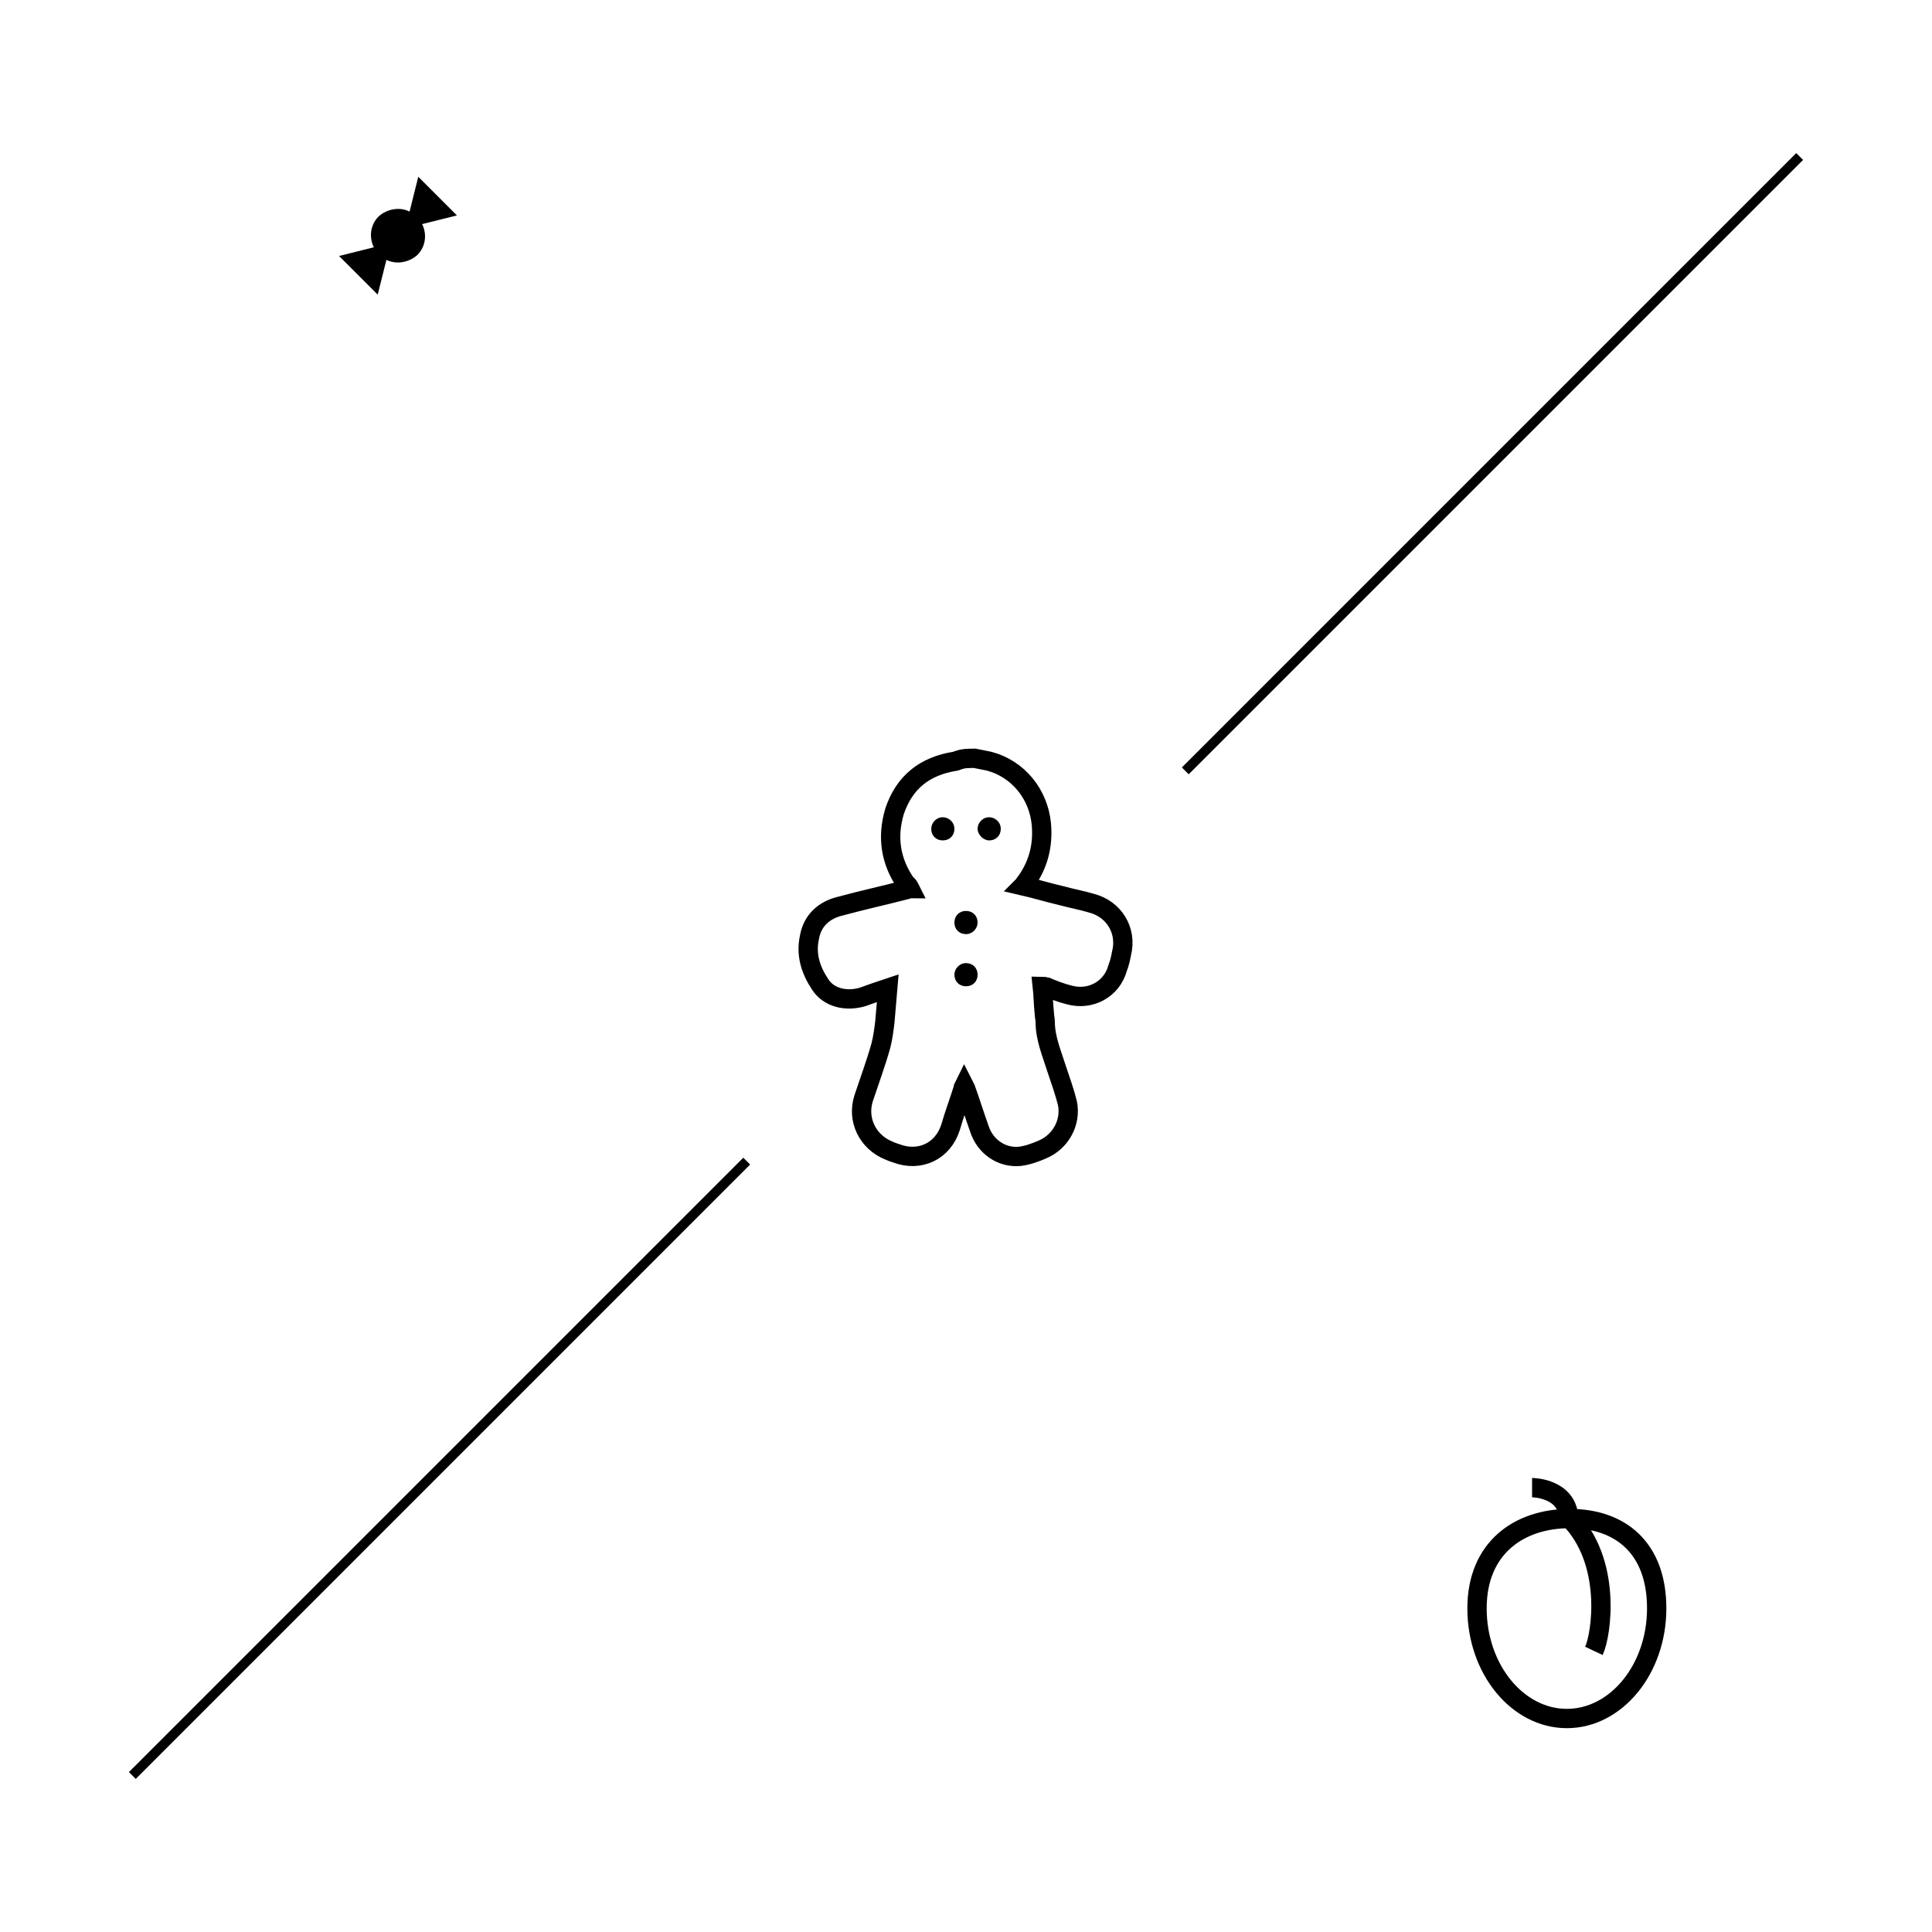
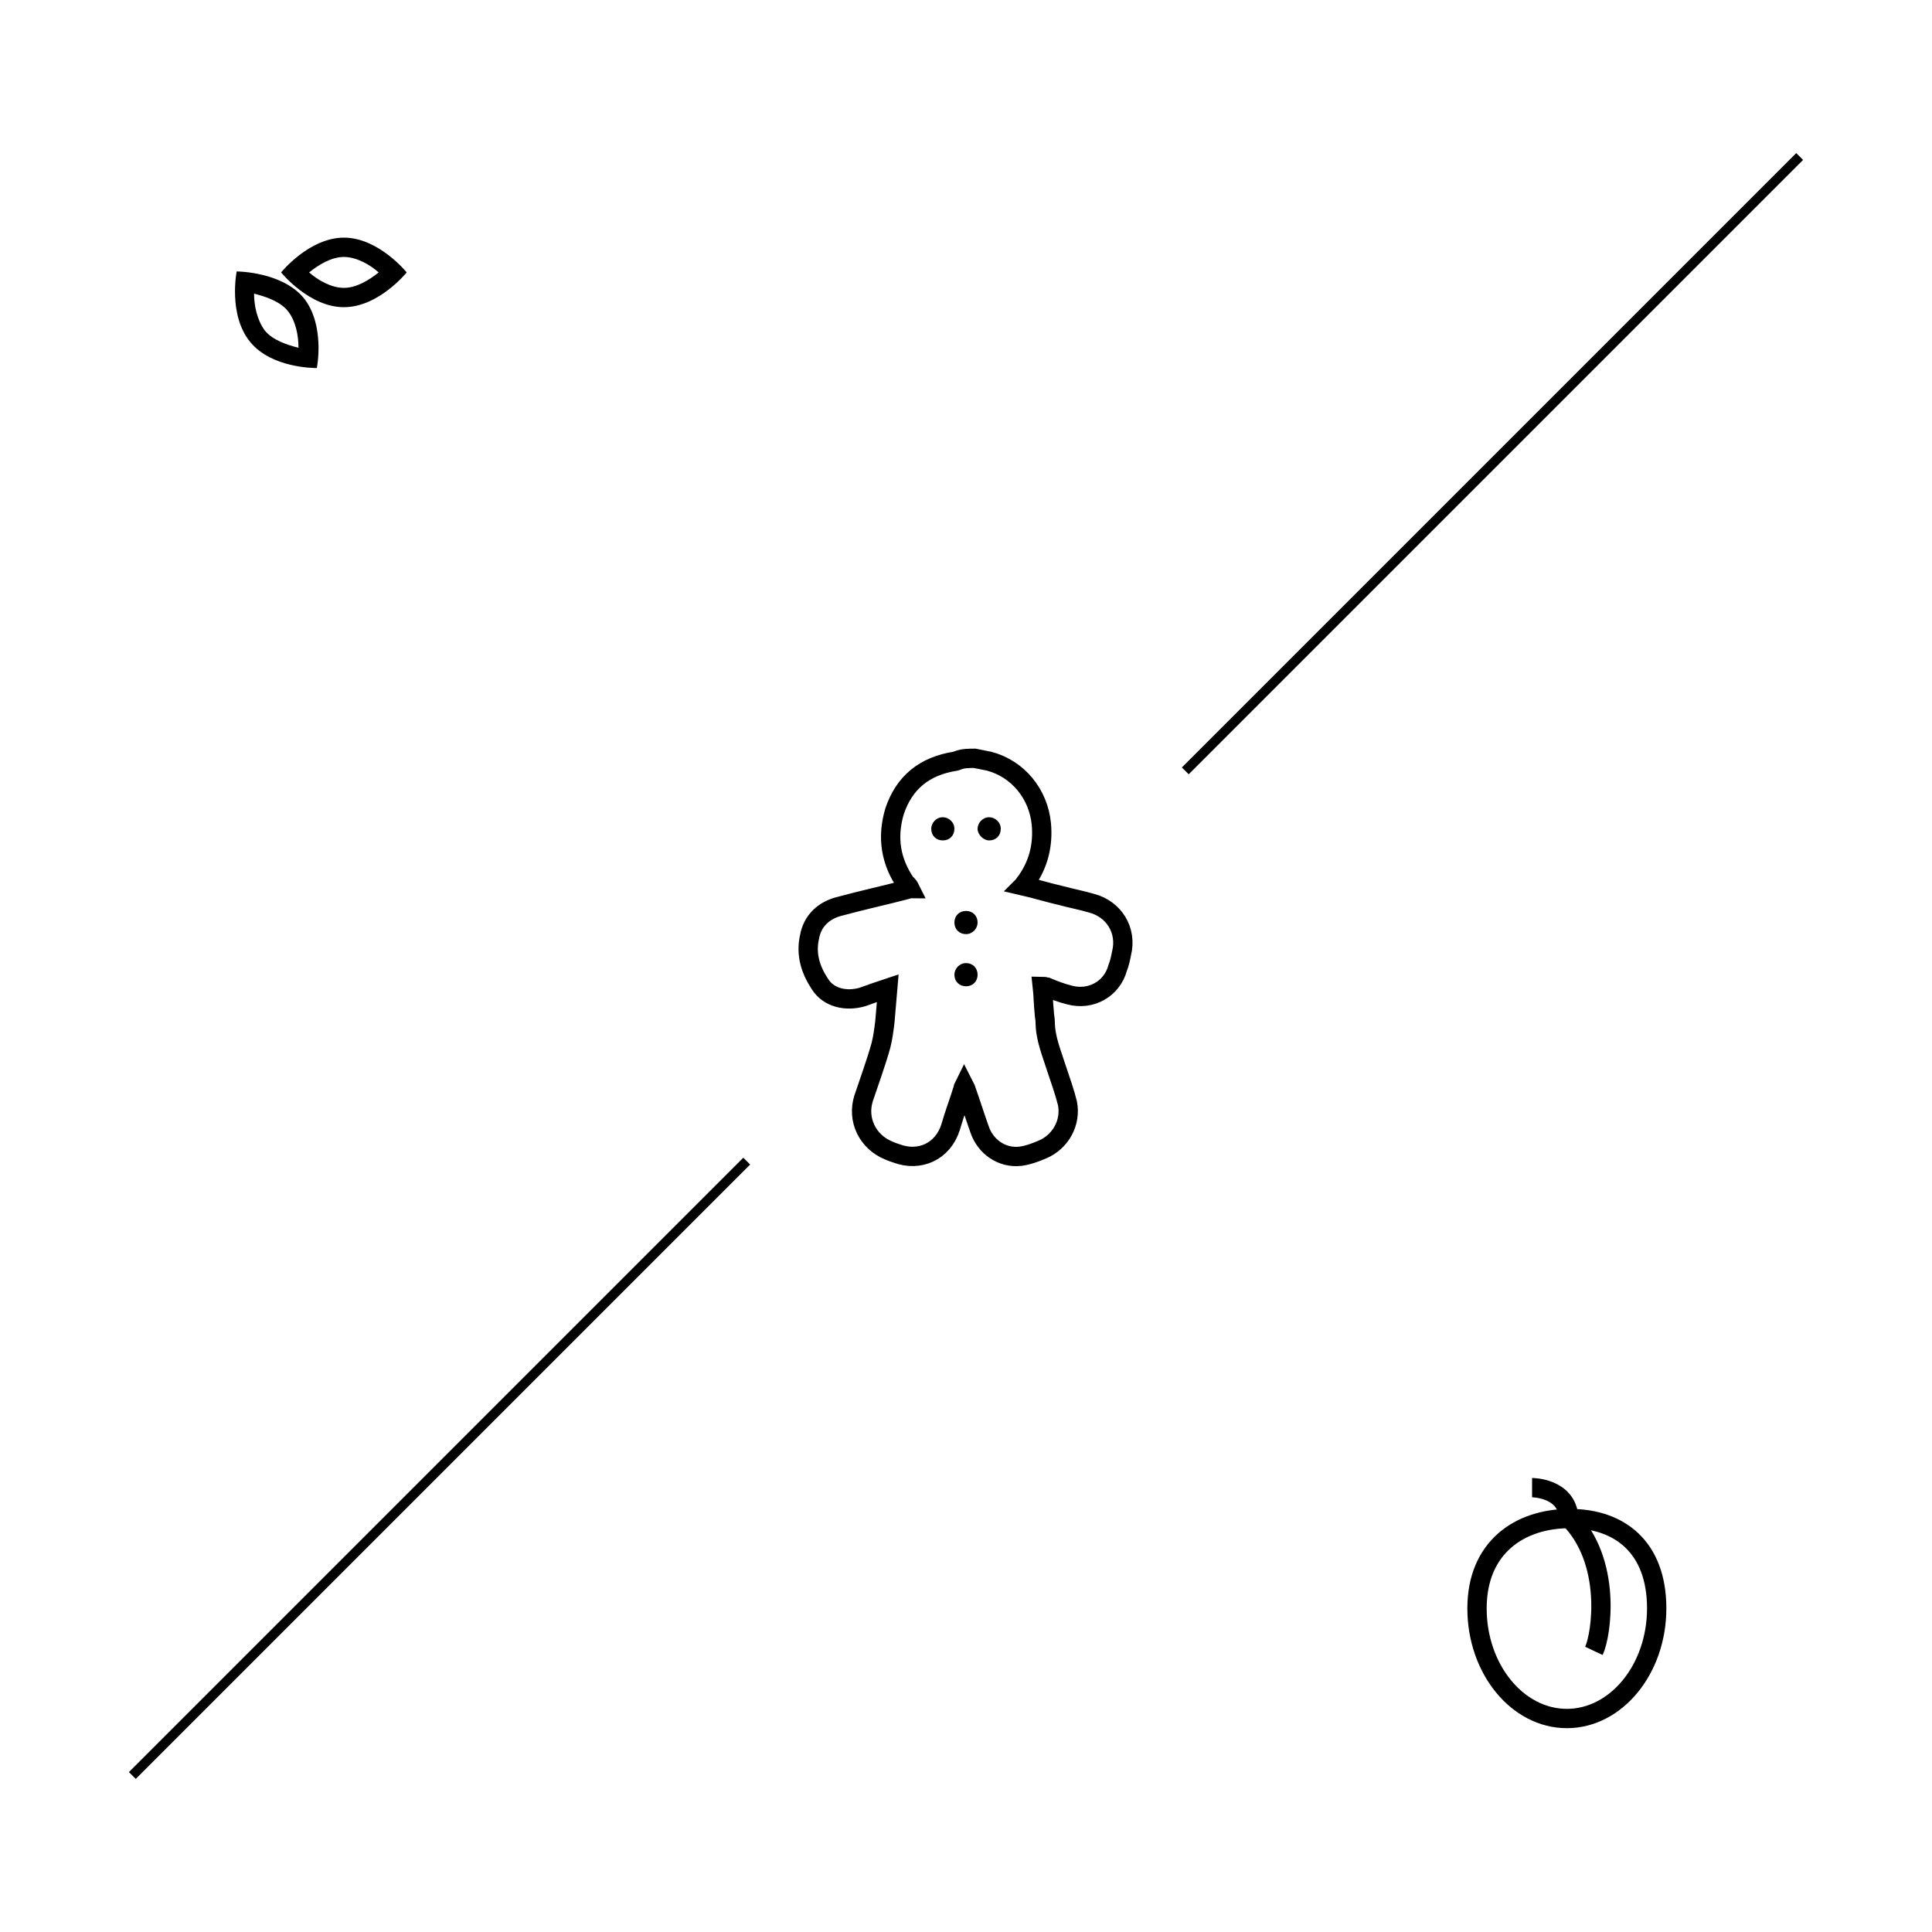
- <svg xmlns="http://www.w3.org/2000/svg" version="1.1" id="Layer_1" x="0px" y="0px" viewBox="-199 201 200 200" style="enable-background:new -199 201 200 200;" xml:space="preserve">
+ <svg xmlns="http://www.w3.org/2000/svg" version="1.1" id="Layer_1" x="0px" y="0px" viewBox="-379 181 200 200" style="enable-background:new -379 181 200 200;" xml:space="preserve">
  <style type="text/css">
	.st0{fill:none;stroke:#000000;stroke-miterlimit:10;}
	.st1{fill:none;stroke:#000000;stroke-width:2;stroke-miterlimit:10;}
</style>
-   <line id="XMLID_14_" class="st0" x1="-185.3" y1="384.8" x2="-121.7" y2="321.2" />
-   <line id="XMLID_18_" class="st0" x1="-76.3" y1="280.8" x2="-12.7" y2="217.2" />
+   <line id="XMLID_14_" class="st0" x1="-365.3" y1="364.8" x2="-301.7" y2="301.2" />
+   <line id="XMLID_18_" class="st0" x1="-256.3" y1="260.8" x2="-192.7" y2="197.2" />
  <g>
-     <path class="st1" d="M-98.1,279.5c0.5,0.1,1,0.2,1.5,0.3c3,0.8,5.1,3.4,5.4,6.5c0.2,2.2-0.3,4.2-1.6,6c-0.1,0.1-0.2,0.3-0.3,0.4   c1.3,0.3,2.6,0.7,3.9,1c1.1,0.3,2.2,0.5,3.2,0.8c2.3,0.6,3.7,2.8,3.1,5.2c-0.1,0.5-0.2,1-0.4,1.5c-0.6,2.2-2.8,3.4-5,2.8   c-0.8-0.2-1.6-0.5-2.3-0.8c-0.1,0-0.3-0.1-0.5-0.1c0.1,0.9,0.1,1.8,0.2,2.7c0,0.3,0.1,0.7,0.1,1c0,1.7,0.7,3.3,1.2,4.9   c0.4,1.2,0.8,2.3,1.1,3.5c0.4,2-0.7,4-2.6,4.8c-0.7,0.3-1.5,0.6-2.3,0.7c-1.9,0.2-3.6-1-4.2-2.8c-0.5-1.4-0.9-2.7-1.4-4.1   c0-0.1-0.1-0.2-0.2-0.4c-0.1,0.2-0.1,0.2-0.1,0.3c-0.4,1.3-0.9,2.6-1.3,4c-0.8,2.5-3.2,3.6-5.6,2.7c-0.3-0.1-0.6-0.2-0.8-0.3   c-2.2-0.9-3.3-3.2-2.6-5.4c0.6-1.8,1.3-3.7,1.8-5.5c0.2-0.8,0.3-1.6,0.4-2.4c0.1-1.1,0.2-2.3,0.3-3.5c-0.9,0.3-1.8,0.6-2.6,0.9   c-1.7,0.5-3.5,0.1-4.4-1.3c-1-1.5-1.5-3.1-1.1-4.9c0.3-1.7,1.5-2.8,3.2-3.2c2.2-0.6,4.5-1.1,6.8-1.7c0.1,0,0.2-0.1,0.4-0.1   c-0.1-0.2-0.2-0.4-0.4-0.5c-1.6-2.3-2-4.8-1.2-7.5c1-3,3.1-4.7,6.3-5.2c0.1,0,0.2-0.1,0.3-0.1C-99.3,279.5-98.7,279.5-98.1,279.5z" />
-     <path d="M-99,295.3c-0.7,0-1.2,0.5-1.2,1.2c0,0.7,0.5,1.2,1.2,1.2c0.7,0,1.2-0.6,1.2-1.2C-97.8,295.8-98.3,295.3-99,295.3z" />
-     <path d="M-100.2,301.9c0,0.7,0.5,1.2,1.2,1.2c0.7,0,1.2-0.5,1.2-1.2c0-0.7-0.5-1.2-1.2-1.2C-99.7,300.7-100.2,301.3-100.2,301.9z" />
-     <path d="M-101.4,288c0.7,0,1.2-0.5,1.2-1.2c0-0.7-0.6-1.2-1.2-1.2c-0.7,0-1.2,0.6-1.2,1.2C-102.6,287.5-102.1,288-101.4,288z" />
-     <path d="M-96.6,288c0.7,0,1.2-0.5,1.2-1.2c0-0.7-0.6-1.2-1.2-1.2c-0.7,0-1.2,0.6-1.2,1.2C-97.8,287.4-97.2,288-96.6,288z" />
+     <path class="st1" d="M-278.1,259.5c0.5,0.1,1,0.2,1.5,0.3c3,0.8,5.1,3.4,5.4,6.5c0.2,2.2-0.3,4.2-1.6,6c-0.1,0.1-0.2,0.3-0.3,0.4   c1.3,0.3,2.6,0.7,3.9,1c1.1,0.3,2.2,0.5,3.2,0.8c2.3,0.6,3.7,2.8,3.1,5.2c-0.1,0.5-0.2,1-0.4,1.5c-0.6,2.2-2.8,3.4-5,2.8   c-0.8-0.2-1.6-0.5-2.3-0.8c-0.1,0-0.3-0.1-0.5-0.1c0.1,0.9,0.1,1.8,0.2,2.7c0,0.3,0.1,0.7,0.1,1c0,1.7,0.7,3.3,1.2,4.9   c0.4,1.2,0.8,2.3,1.1,3.5c0.4,2-0.7,4-2.6,4.8c-0.7,0.3-1.5,0.6-2.3,0.7c-1.9,0.2-3.6-1-4.2-2.8c-0.5-1.4-0.9-2.7-1.4-4.1   c0-0.1-0.1-0.2-0.2-0.4c-0.1,0.2-0.1,0.2-0.1,0.3c-0.4,1.3-0.9,2.6-1.3,4c-0.8,2.5-3.2,3.6-5.6,2.7c-0.3-0.1-0.6-0.2-0.8-0.3   c-2.2-0.9-3.3-3.2-2.6-5.4c0.6-1.8,1.3-3.7,1.8-5.5c0.2-0.8,0.3-1.6,0.4-2.4c0.1-1.1,0.2-2.3,0.3-3.5c-0.9,0.3-1.8,0.6-2.6,0.9   c-1.7,0.5-3.5,0.1-4.4-1.3c-1-1.5-1.5-3.1-1.1-4.9c0.3-1.7,1.5-2.8,3.2-3.2c2.2-0.6,4.5-1.1,6.8-1.7c0.1,0,0.2-0.1,0.4-0.1   c-0.1-0.2-0.2-0.4-0.4-0.5c-1.6-2.3-2-4.8-1.2-7.5c1-3,3.1-4.7,6.3-5.2c0.1,0,0.2-0.1,0.3-0.1   C-279.3,259.5-278.7,259.5-278.1,259.5z" />
+     <path d="M-279,275.3c-0.7,0-1.2,0.5-1.2,1.2s0.5,1.2,1.2,1.2c0.7,0,1.2-0.6,1.2-1.2C-277.8,275.8-278.3,275.3-279,275.3z" />
+     <path d="M-280.2,281.9c0,0.7,0.5,1.2,1.2,1.2c0.7,0,1.2-0.5,1.2-1.2s-0.5-1.2-1.2-1.2C-279.7,280.7-280.2,281.3-280.2,281.9z" />
+     <path d="M-281.4,268c0.7,0,1.2-0.5,1.2-1.2s-0.6-1.2-1.2-1.2c-0.7,0-1.2,0.6-1.2,1.2C-282.6,267.5-282.1,268-281.4,268z" />
+     <path d="M-276.6,268c0.7,0,1.2-0.5,1.2-1.2s-0.6-1.2-1.2-1.2c-0.7,0-1.2,0.6-1.2,1.2S-277.2,268-276.6,268z" />
  </g>
  <g>
-     <path class="st1" d="M-27.5,367.5c0,6.3-4.2,11.4-9.3,11.4s-9.3-5.1-9.3-11.4s4.4-9.3,9.6-9.3S-27.5,361.2-27.5,367.5z" />
-     <path class="st1" d="M-40.4,355c0,0,3.6,0,3.8,3.1c4.5,4.5,3.4,12.1,2.6,13.8" />
+     <path class="st1" d="M-207.5,347.5c0,6.3-4.2,11.4-9.3,11.4c-5.1,0-9.3-5.1-9.3-11.4s4.4-9.3,9.6-9.3S-207.5,341.2-207.5,347.5z" />
+     <path class="st1" d="M-220.4,335c0,0,3.6,0,3.8,3.1c4.5,4.5,3.4,12.1,2.6,13.8" />
  </g>
-   <path d="M-151.7,223.3l-4-4l-0.9,3.6c-1-0.5-2.3-0.3-3.2,0.5c-0.9,0.9-1,2.2-0.5,3.2l-3.6,0.9l4,4l0.9-3.6c1,0.5,2.3,0.3,3.2-0.5  c0.9-0.9,1-2.2,0.5-3.2L-151.7,223.3z" />
+   <g>
+     <g>
+       <path d="M-343.4,207.6c1.3,0,2.7,0.8,3.6,1.6c-1,0.8-2.3,1.6-3.6,1.6c-1.3,0-2.7-0.8-3.6-1.6C-346,208.4-344.7,207.6-343.4,207.6     M-343.4,205.6c-3.6,0-6.5,3.6-6.5,3.6s2.9,3.6,6.5,3.6c3.6,0,6.5-3.6,6.5-3.6S-339.8,205.6-343.4,205.6L-343.4,205.6z" />
+     </g>
+     <g>
+       <path d="M-352.7,211.4c1.2,0.3,2.7,0.8,3.5,1.8c0.8,1,1.1,2.5,1.1,3.8c-1.2-0.3-2.7-0.8-3.5-1.8    C-352.4,214.1-352.7,212.6-352.7,211.4 M-354.5,209.1C-354.5,209.1-354.5,209.1-354.5,209.1c0,0-0.9,4.5,1.4,7.3    c2.2,2.7,6.6,2.7,6.9,2.7c0,0,0,0,0,0s0.9-4.5-1.4-7.3C-349.8,209.2-354.2,209.1-354.5,209.1L-354.5,209.1z" />
+     </g>
+   </g>
</svg>
